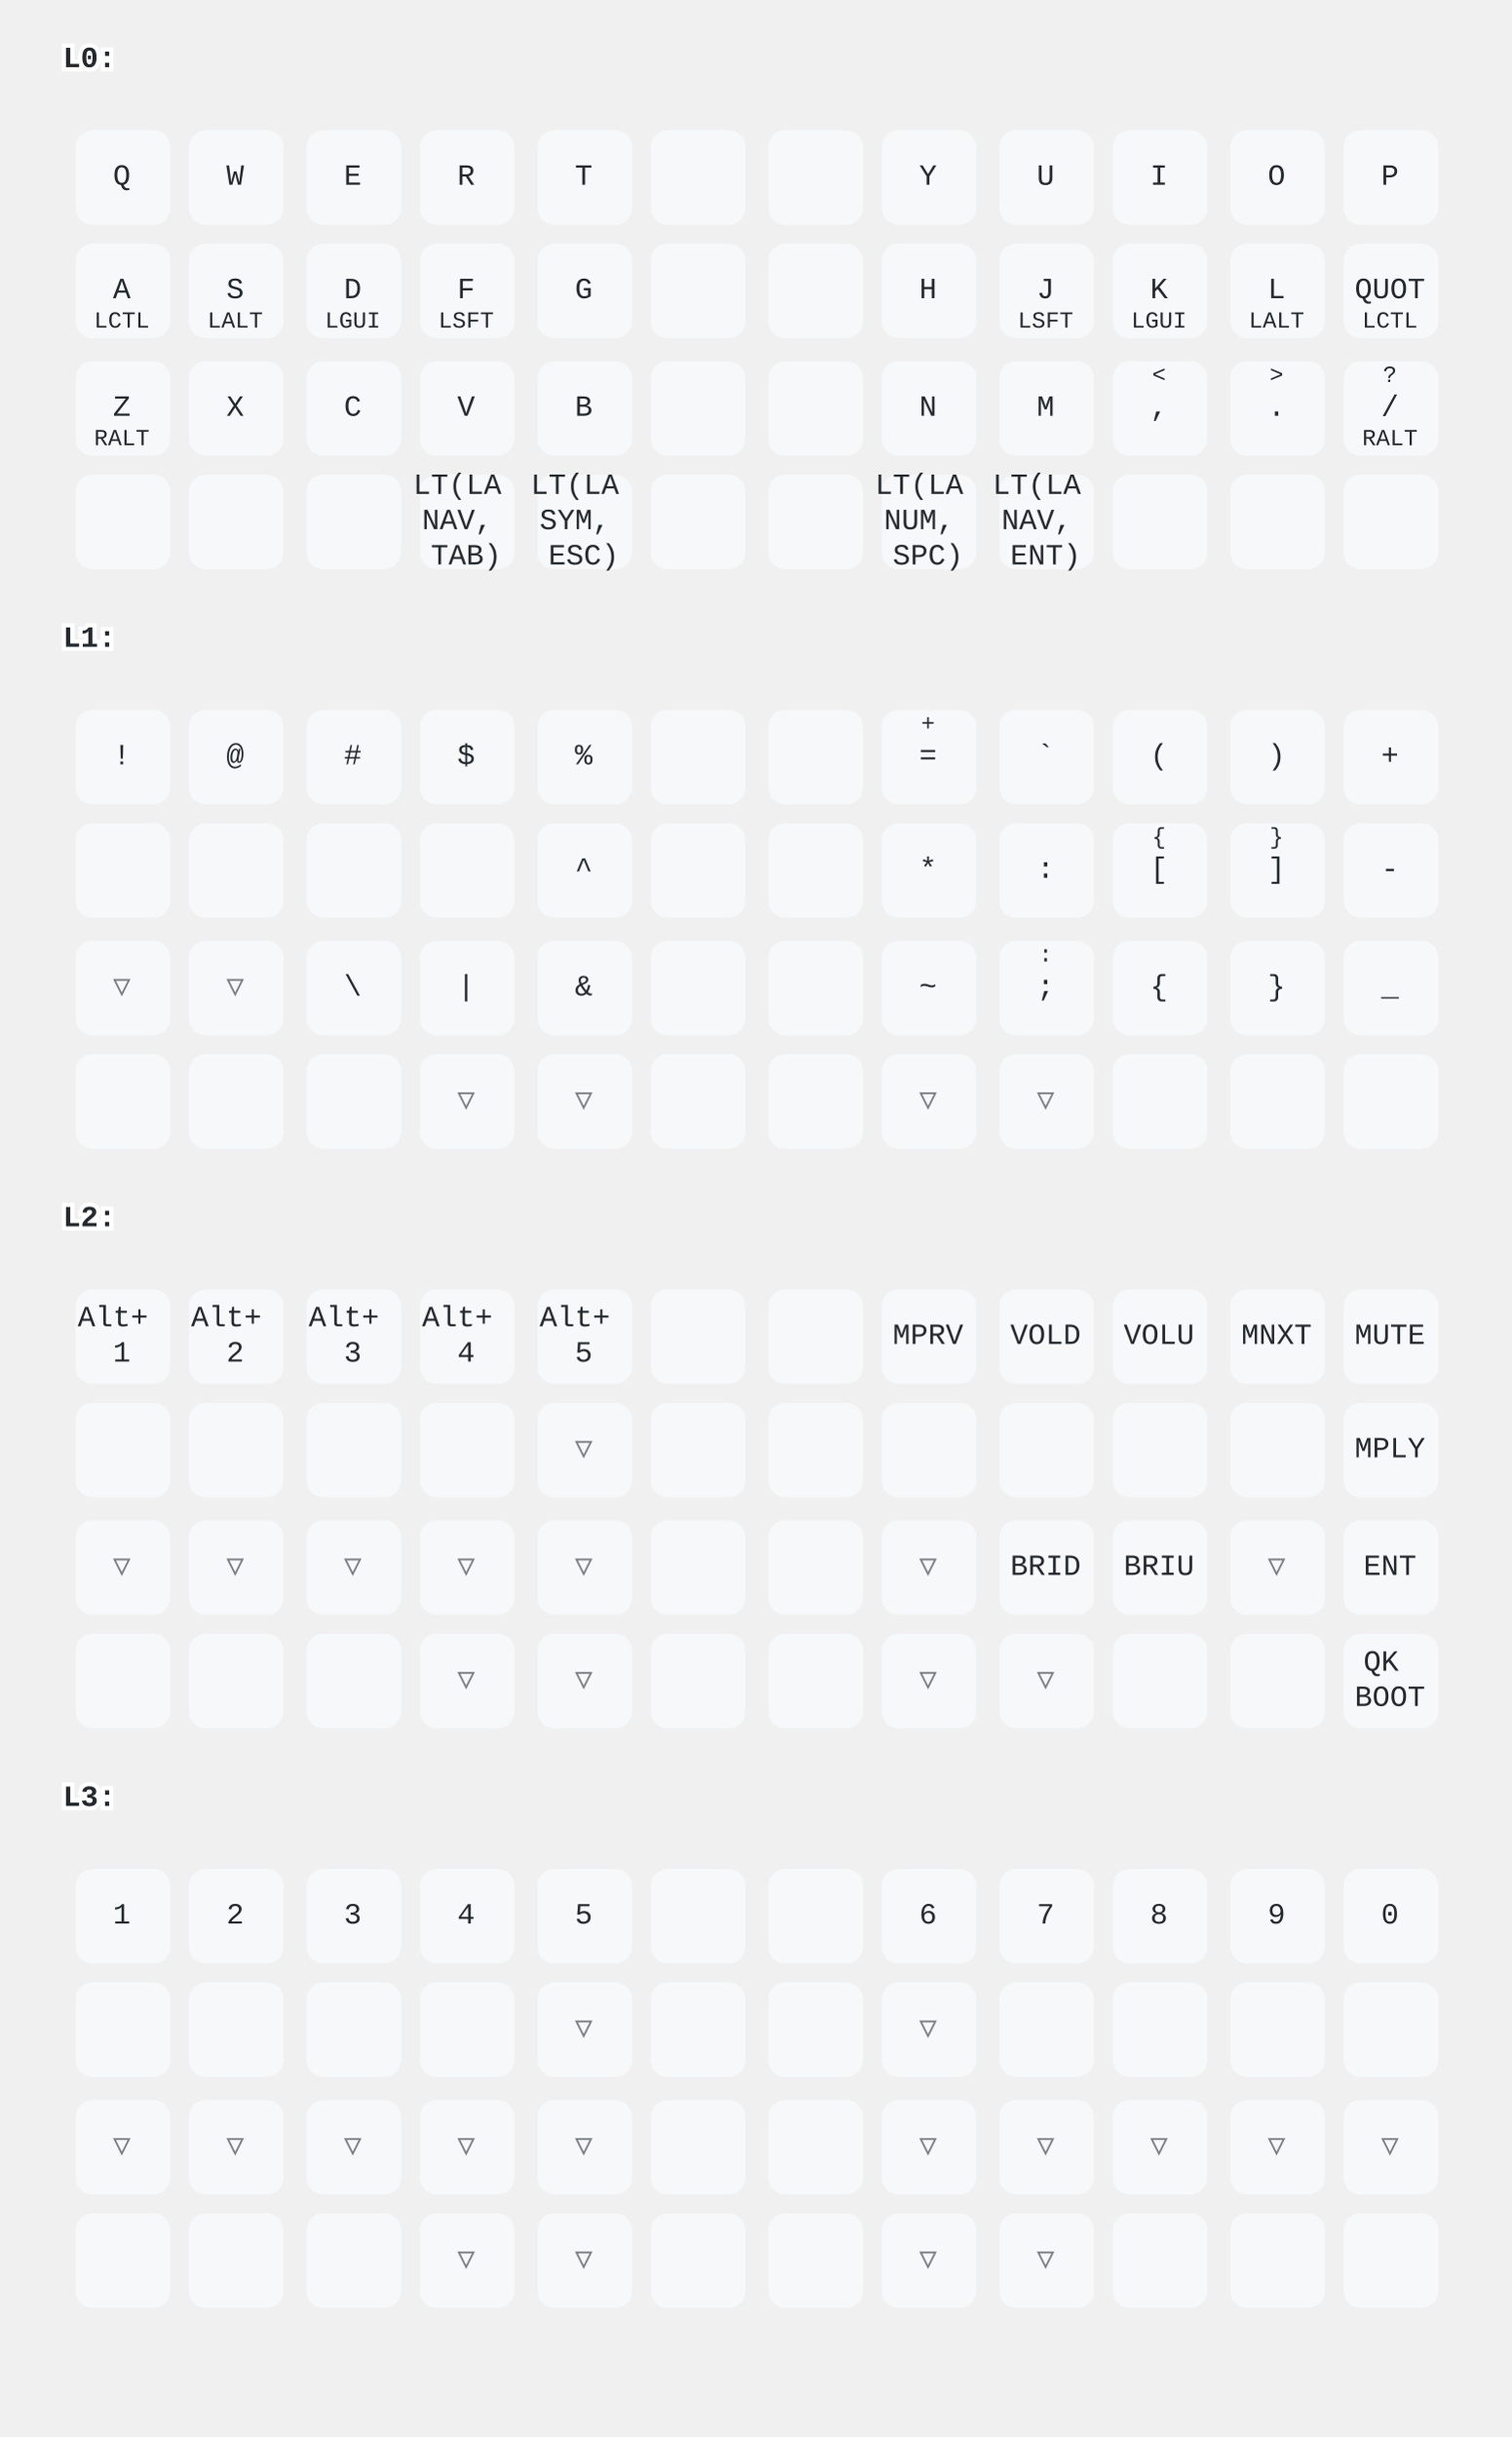
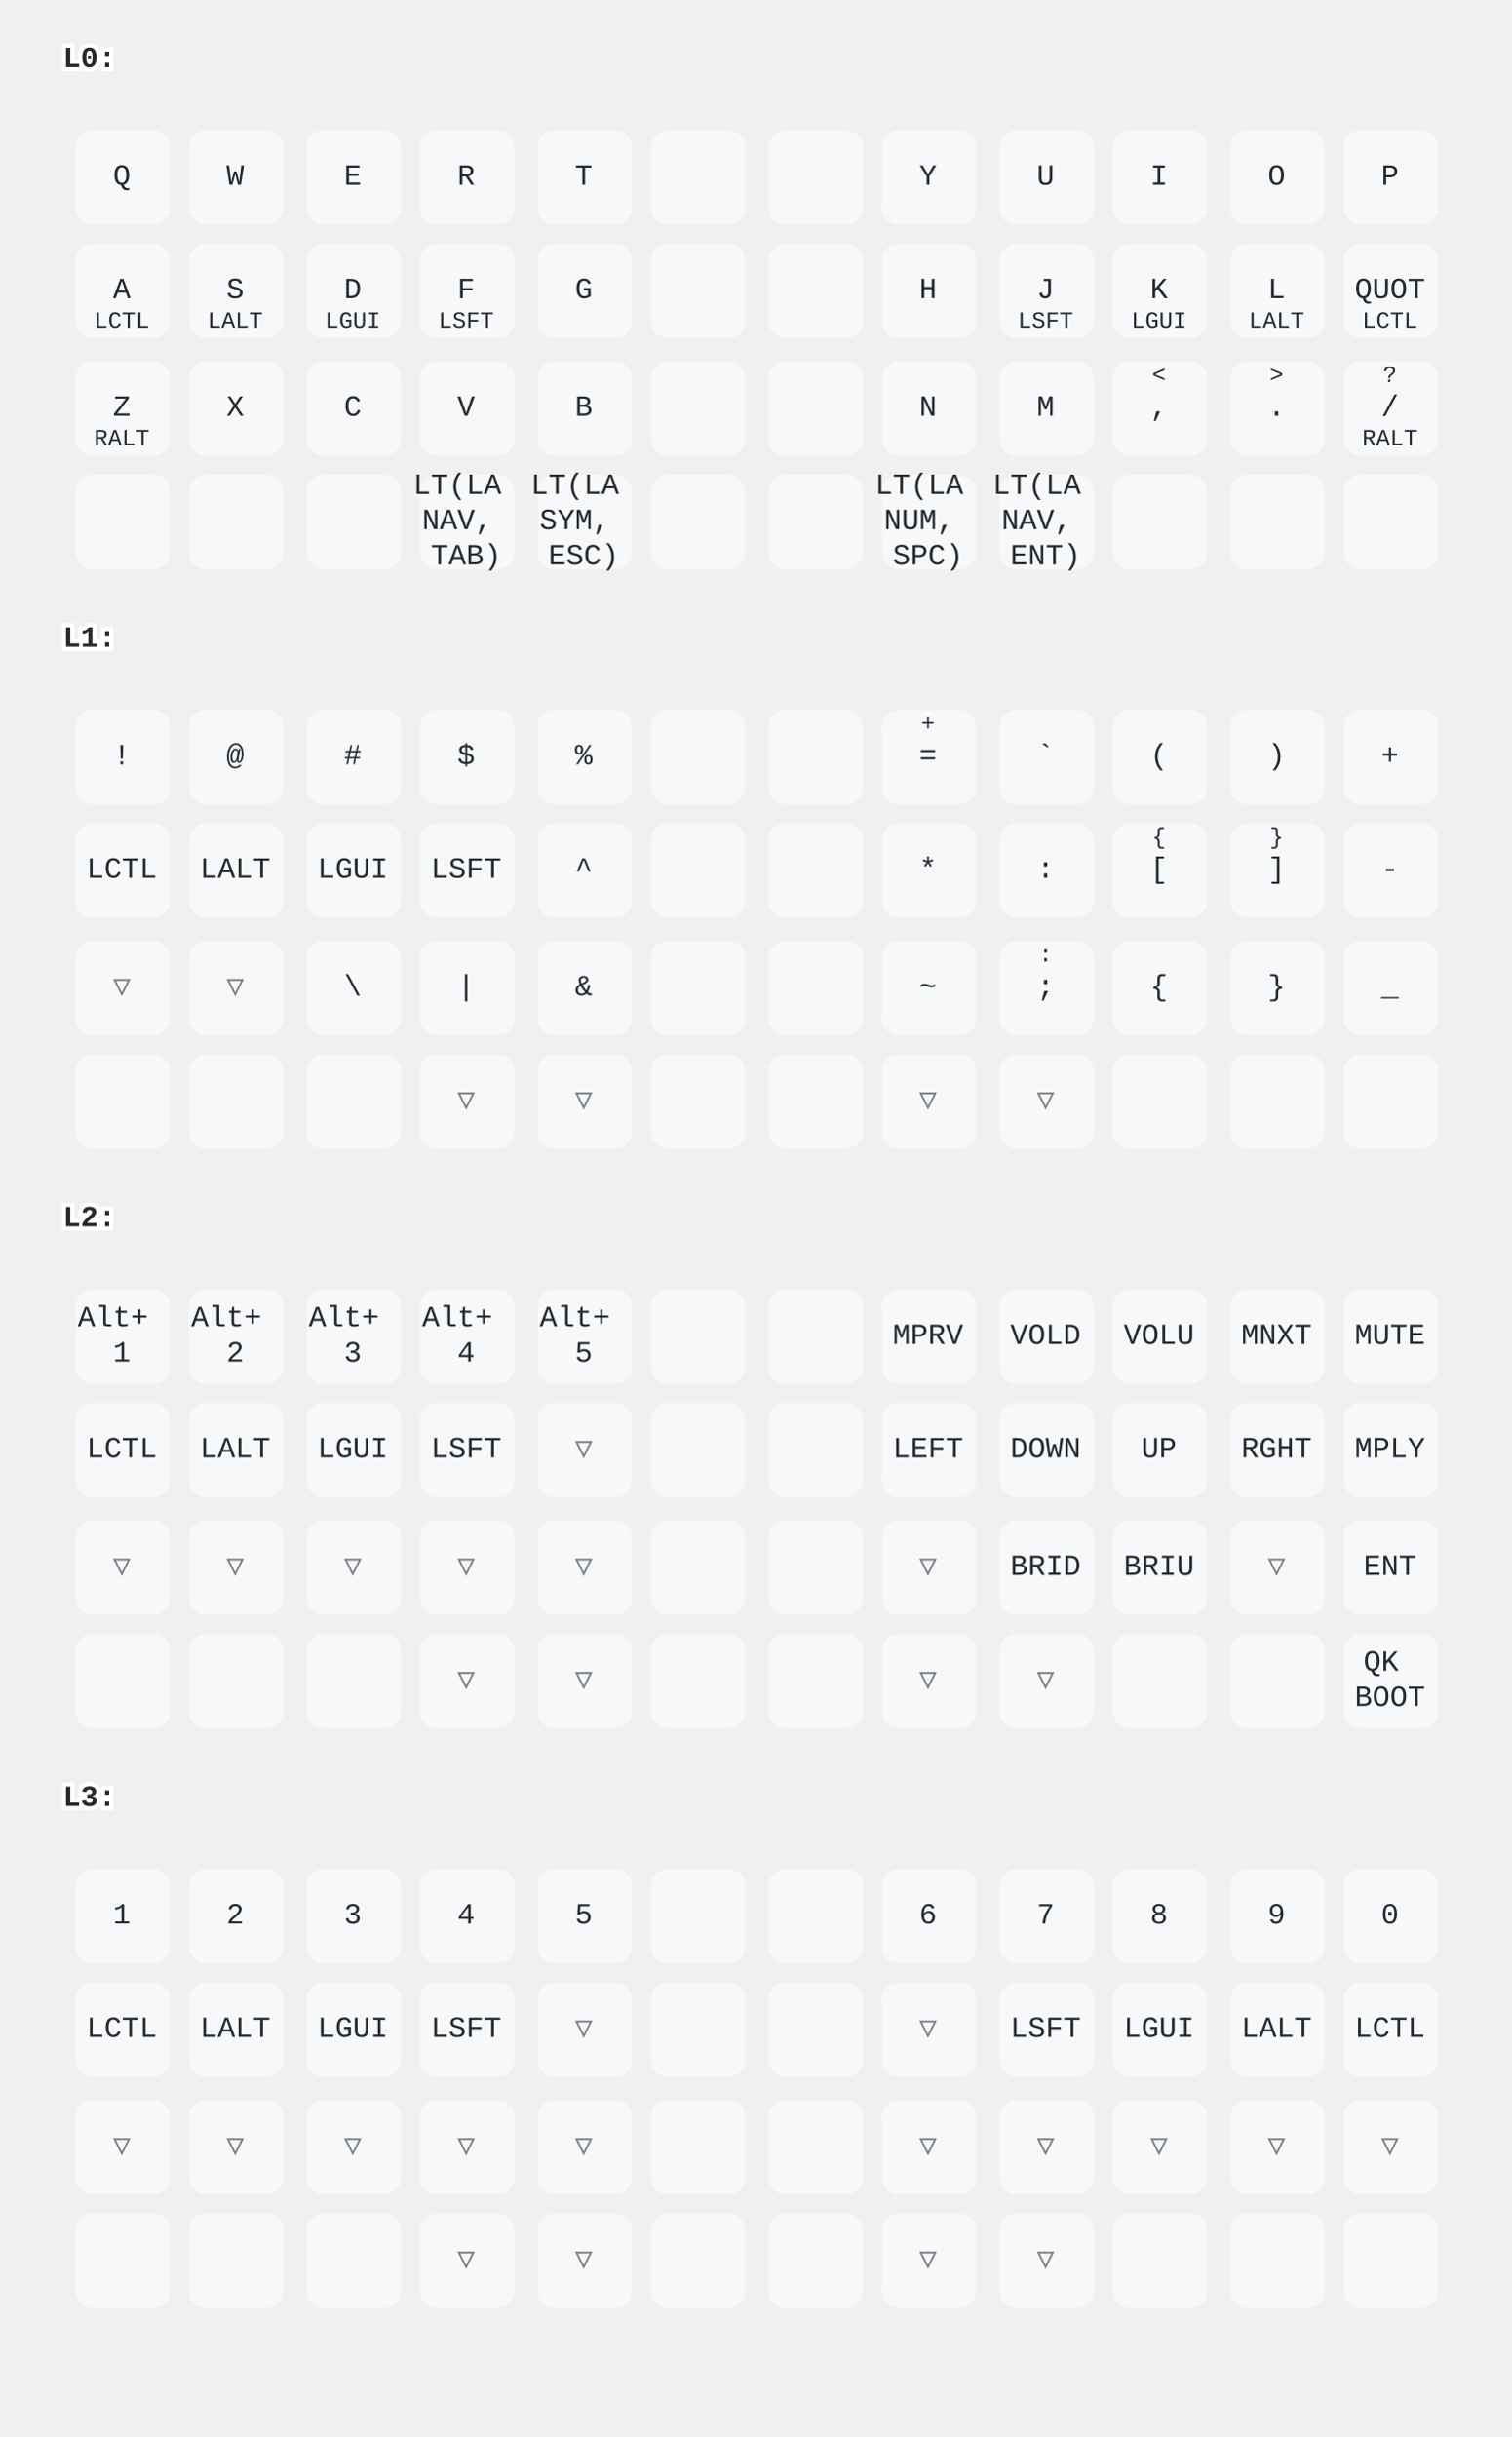
- <svg xmlns="http://www.w3.org/2000/svg" xmlns:xlink="http://www.w3.org/1999/xlink" width="720" height="1160" viewBox="0 0 720 1160" class="keymap">
-   <defs>/* start glyphs */
- <svg id="mdi:apple-keyboard-command">
-       <svg id="mdi-apple-keyboard-command" viewBox="0 0 24 24">
-         <path d="M6,2A4,4 0 0,1 10,6V8H14V6A4,4 0 0,1 18,2A4,4 0 0,1 22,6A4,4 0 0,1 18,10H16V14H18A4,4 0 0,1 22,18A4,4 0 0,1 18,22A4,4 0 0,1 14,18V16H10V18A4,4 0 0,1 6,22A4,4 0 0,1 2,18A4,4 0 0,1 6,14H8V10H6A4,4 0 0,1 2,6A4,4 0 0,1 6,2M16,18A2,2 0 0,0 18,20A2,2 0 0,0 20,18A2,2 0 0,0 18,16H16V18M14,10H10V14H14V10M6,16A2,2 0 0,0 4,18A2,2 0 0,0 6,20A2,2 0 0,0 8,18V16H6M8,6A2,2 0 0,0 6,4A2,2 0 0,0 4,6A2,2 0 0,0 6,8H8V6M18,8A2,2 0 0,0 20,6A2,2 0 0,0 18,4A2,2 0 0,0 16,6V8H18Z" />
-       </svg>
-     </svg>
-     <svg id="mdi:apple-keyboard-control">
-       <svg id="mdi-apple-keyboard-control" viewBox="0 0 24 24">
-         <path d="M19.78,11.78L18.36,13.19L12,6.83L5.64,13.19L4.22,11.78L12,4L19.78,11.78Z" />
-       </svg>
-     </svg>
-     <svg id="mdi:apple-keyboard-option">
-       <svg id="mdi-apple-keyboard-option" viewBox="0 0 24 24">
-         <path d="M3,4H9.11L16.15,18H21V20H14.88L7.84,6H3V4M14,4H21V6H14V4Z" />
-       </svg>
-     </svg>
-     <svg id="mdi:apple-keyboard-shift">
-       <svg id="mdi-apple-keyboard-shift" viewBox="0 0 24 24">
-         <path d="M15,18V12H17.17L12,6.83L6.83,12H9V18H15M12,4L22,14H17V20H7V14H2L12,4Z" />
-       </svg>
-     </svg>
-     <svg id="mdi:arrow-down-bold">
-       <svg id="mdi-arrow-down-bold" viewBox="0 0 24 24">
-         <path d="M9,4H15V12H19.84L12,19.84L4.16,12H9V4Z" />
-       </svg>
-     </svg>
-     <svg id="mdi:arrow-left-bold">
-       <svg id="mdi-arrow-left-bold" viewBox="0 0 24 24">
-         <path d="M20,9V15H12V19.84L4.16,12L12,4.16V9H20Z" />
-       </svg>
-     </svg>
-     <svg id="mdi:arrow-right-bold">
-       <svg id="mdi-arrow-right-bold" viewBox="0 0 24 24">
-         <path d="M4,15V9H12V4.16L19.84,12L12,19.84V15H4Z" />
-       </svg>
-     </svg>
-     <svg id="mdi:arrow-up-bold">
-       <svg id="mdi-arrow-up-bold" viewBox="0 0 24 24">
-         <path d="M15,20H9V12H4.16L12,4.16L19.84,12H15V20Z" />
-       </svg>
-     </svg>
-   </defs>/* end glyphs */
- <style>/* inherit to force styles through use tags */
+ <svg xmlns="http://www.w3.org/2000/svg" width="720" height="1160" viewBox="0 0 720 1160" class="keymap">
+   <style>/* inherit to force styles through use tags */
svg path {
    fill: inherit;
}

/* font and background color specifications */
svg.keymap {
    font-family: SFMono-Regular,Consolas,Liberation Mono,Menlo,monospace;
    font-size: 14px;
    font-kerning: normal;
    text-rendering: optimizeLegibility;
    fill: #24292e;
}

/* default key styling */
rect.key {
    fill: #f6f8fa;
}

rect.key, rect.combo {
    stroke: #c9cccf;
    stroke-width: 1;
}

/* default key side styling, only used is draw_key_sides is set */
rect.side {
    filter: brightness(90%);
}

/* color accent for combo boxes */
rect.combo, rect.combo-separate {
    fill: #cdf;
}

/* color accent for held keys */
rect.held, rect.combo.held {
    fill: #fdd;
}

/* color accent for ghost (optional) keys */
rect.ghost, rect.combo.ghost {
    stroke-dasharray: 4, 4;
    stroke-width: 2;
}

text {
    text-anchor: middle;
    dominant-baseline: middle;
}

/* styling for layer labels */
text.label {
    font-weight: bold;
    text-anchor: start;
    stroke: white;
    stroke-width: 4;
    paint-order: stroke;
}

/* styling for optional footer */
text.footer {
    text-anchor: end;
    dominant-baseline: auto;
    stroke: white;
    stroke-width: 4;
    paint-order: stroke;
}

/* styling for combo tap, and key hold/shifted label text */
text.combo, text.hold, text.shifted {
    font-size: 11px;
}

text.hold {
    text-anchor: middle;
    dominant-baseline: auto;
}

text.shifted {
    text-anchor: middle;
    dominant-baseline: hanging;
}

/* styling for hold/shifted label text in combo box */
text.combo.hold, text.combo.shifted {
    font-size: 8px;
}

/* lighter symbol for transparent keys */
text.trans {
    fill: #7b7e81;
}

/* styling for combo dendrons */
path.combo {
    stroke-width: 1;
    stroke: gray;
    fill: none;
}

/* Start Tabler Icons Cleanup */
/* cannot use height/width with glyphs */
.icon-tabler &gt; path {
    fill: inherit;
    stroke: inherit;
    stroke-width: 2;
}
/* hide tabler's default box */
.icon-tabler &gt; path[stroke="none"][fill="none"] {
    visibility: hidden;
}
/* End Tabler Icons Cleanup */

rect.key {
    fill: #f6f8fa;
    stroke: none;      /* Remove border */
    stroke-width: 0;   /* Border width */
}

rect.key, rect.combo {
    stroke: none;
    stroke-width: 0;
}

text {
    text-anchor: middle;
    dominant-baseline: middle;
    text-transform: lowercase;
}
</style>
  <g transform="translate(30, 0)" class="layer-L0">
    <text x="0" y="28" class="label">L0:</text>
    <g transform="translate(0, 56)">
      <g transform="translate(28, 28)" class="key keypos-0">
        <rect rx="8" ry="8" x="-22" y="-22" width="45" height="45" class="key" />
        <text x="0" y="0" class="key tap">Q</text>
      </g>
      <g transform="translate(82, 28)" class="key keypos-1">
        <rect rx="8" ry="8" x="-22" y="-22" width="45" height="45" class="key" />
        <text x="0" y="0" class="key tap">W</text>
      </g>
      <g transform="translate(138, 28)" class="key keypos-2">
        <rect rx="8" ry="8" x="-22" y="-22" width="45" height="45" class="key" />
        <text x="0" y="0" class="key tap">E</text>
      </g>
      <g transform="translate(192, 28)" class="key keypos-3">
        <rect rx="8" ry="8" x="-22" y="-22" width="45" height="45" class="key" />
        <text x="0" y="0" class="key tap">R</text>
      </g>
      <g transform="translate(248, 28)" class="key keypos-4">
        <rect rx="8" ry="8" x="-22" y="-22" width="45" height="45" class="key" />
        <text x="0" y="0" class="key tap">T</text>
      </g>
      <g transform="translate(302, 28)" class="key keypos-5">
        <rect rx="8" ry="8" x="-22" y="-22" width="45" height="45" class="key" />
      </g>
      <g transform="translate(358, 28)" class="key keypos-6">
        <rect rx="8" ry="8" x="-22" y="-22" width="45" height="45" class="key" />
      </g>
      <g transform="translate(412, 28)" class="key keypos-7">
        <rect rx="8" ry="8" x="-22" y="-22" width="45" height="45" class="key" />
        <text x="0" y="0" class="key tap">Y</text>
      </g>
      <g transform="translate(468, 28)" class="key keypos-8">
        <rect rx="8" ry="8" x="-22" y="-22" width="45" height="45" class="key" />
        <text x="0" y="0" class="key tap">U</text>
      </g>
      <g transform="translate(522, 28)" class="key keypos-9">
        <rect rx="8" ry="8" x="-22" y="-22" width="45" height="45" class="key" />
        <text x="0" y="0" class="key tap">I</text>
      </g>
      <g transform="translate(578, 28)" class="key keypos-10">
        <rect rx="8" ry="8" x="-22" y="-22" width="45" height="45" class="key" />
        <text x="0" y="0" class="key tap">O</text>
      </g>
      <g transform="translate(632, 28)" class="key keypos-11">
        <rect rx="8" ry="8" x="-22" y="-22" width="45" height="45" class="key" />
        <text x="0" y="0" class="key tap">P</text>
      </g>
      <g transform="translate(28, 82)" class="key keypos-12">
        <rect rx="8" ry="8" x="-22" y="-22" width="45" height="45" class="key" />
        <text x="0" y="0" class="key tap">A</text>
        <text x="0" y="18" class="key hold">LCTL</text>
      </g>
      <g transform="translate(82, 82)" class="key keypos-13">
        <rect rx="8" ry="8" x="-22" y="-22" width="45" height="45" class="key" />
        <text x="0" y="0" class="key tap">S</text>
        <text x="0" y="18" class="key hold">LALT</text>
      </g>
      <g transform="translate(138, 82)" class="key keypos-14">
        <rect rx="8" ry="8" x="-22" y="-22" width="45" height="45" class="key" />
        <text x="0" y="0" class="key tap">D</text>
        <text x="0" y="18" class="key hold">LGUI</text>
      </g>
      <g transform="translate(192, 82)" class="key keypos-15">
        <rect rx="8" ry="8" x="-22" y="-22" width="45" height="45" class="key" />
        <text x="0" y="0" class="key tap">F</text>
        <text x="0" y="18" class="key hold">LSFT</text>
      </g>
      <g transform="translate(248, 82)" class="key keypos-16">
        <rect rx="8" ry="8" x="-22" y="-22" width="45" height="45" class="key" />
        <text x="0" y="0" class="key tap">G</text>
      </g>
      <g transform="translate(302, 82)" class="key keypos-17">
        <rect rx="8" ry="8" x="-22" y="-22" width="45" height="45" class="key" />
      </g>
      <g transform="translate(358, 82)" class="key keypos-18">
        <rect rx="8" ry="8" x="-22" y="-22" width="45" height="45" class="key" />
      </g>
      <g transform="translate(412, 82)" class="key keypos-19">
        <rect rx="8" ry="8" x="-22" y="-22" width="45" height="45" class="key" />
        <text x="0" y="0" class="key tap">H</text>
      </g>
      <g transform="translate(468, 82)" class="key keypos-20">
        <rect rx="8" ry="8" x="-22" y="-22" width="45" height="45" class="key" />
        <text x="0" y="0" class="key tap">J</text>
        <text x="0" y="18" class="key hold">LSFT</text>
      </g>
      <g transform="translate(522, 82)" class="key keypos-21">
        <rect rx="8" ry="8" x="-22" y="-22" width="45" height="45" class="key" />
        <text x="0" y="0" class="key tap">K</text>
        <text x="0" y="18" class="key hold">LGUI</text>
      </g>
      <g transform="translate(578, 82)" class="key keypos-22">
        <rect rx="8" ry="8" x="-22" y="-22" width="45" height="45" class="key" />
        <text x="0" y="0" class="key tap">L</text>
        <text x="0" y="18" class="key hold">LALT</text>
      </g>
      <g transform="translate(632, 82)" class="key keypos-23">
        <rect rx="8" ry="8" x="-22" y="-22" width="45" height="45" class="key" />
        <text x="0" y="0" class="key tap">QUOT</text>
        <text x="0" y="18" class="key hold">LCTL</text>
      </g>
      <g transform="translate(28, 138)" class="key keypos-24">
        <rect rx="8" ry="8" x="-22" y="-22" width="45" height="45" class="key" />
        <text x="0" y="0" class="key tap">Z</text>
        <text x="0" y="18" class="key hold">RALT</text>
      </g>
      <g transform="translate(82, 138)" class="key keypos-25">
        <rect rx="8" ry="8" x="-22" y="-22" width="45" height="45" class="key" />
        <text x="0" y="0" class="key tap">X</text>
      </g>
      <g transform="translate(138, 138)" class="key keypos-26">
        <rect rx="8" ry="8" x="-22" y="-22" width="45" height="45" class="key" />
        <text x="0" y="0" class="key tap">C</text>
      </g>
      <g transform="translate(192, 138)" class="key keypos-27">
        <rect rx="8" ry="8" x="-22" y="-22" width="45" height="45" class="key" />
        <text x="0" y="0" class="key tap">V</text>
      </g>
      <g transform="translate(248, 138)" class="key keypos-28">
        <rect rx="8" ry="8" x="-22" y="-22" width="45" height="45" class="key" />
        <text x="0" y="0" class="key tap">B</text>
      </g>
      <g transform="translate(302, 138)" class="key keypos-29">
        <rect rx="8" ry="8" x="-22" y="-22" width="45" height="45" class="key" />
      </g>
      <g transform="translate(358, 138)" class="key keypos-30">
        <rect rx="8" ry="8" x="-22" y="-22" width="45" height="45" class="key" />
      </g>
      <g transform="translate(412, 138)" class="key keypos-31">
        <rect rx="8" ry="8" x="-22" y="-22" width="45" height="45" class="key" />
        <text x="0" y="0" class="key tap">N</text>
      </g>
      <g transform="translate(468, 138)" class="key keypos-32">
        <rect rx="8" ry="8" x="-22" y="-22" width="45" height="45" class="key" />
        <text x="0" y="0" class="key tap">M</text>
      </g>
      <g transform="translate(522, 138)" class="key keypos-33">
        <rect rx="8" ry="8" x="-22" y="-22" width="45" height="45" class="key" />
        <text x="0" y="0" class="key tap">,</text>
        <text x="0" y="-18" class="key shifted">&lt;</text>
      </g>
      <g transform="translate(578, 138)" class="key keypos-34">
        <rect rx="8" ry="8" x="-22" y="-22" width="45" height="45" class="key" />
        <text x="0" y="0" class="key tap">.</text>
        <text x="0" y="-18" class="key shifted">&gt;</text>
      </g>
      <g transform="translate(632, 138)" class="key keypos-35">
        <rect rx="8" ry="8" x="-22" y="-22" width="45" height="45" class="key" />
        <text x="0" y="0" class="key tap">/</text>
        <text x="0" y="18" class="key hold">RALT</text>
        <text x="0" y="-18" class="key shifted">?</text>
      </g>
      <g transform="translate(28, 192)" class="key keypos-36">
        <rect rx="8" ry="8" x="-22" y="-22" width="45" height="45" class="key" />
      </g>
      <g transform="translate(82, 192)" class="key keypos-37">
        <rect rx="8" ry="8" x="-22" y="-22" width="45" height="45" class="key" />
      </g>
      <g transform="translate(138, 192)" class="key keypos-38">
        <rect rx="8" ry="8" x="-22" y="-22" width="45" height="45" class="key" />
      </g>
      <g transform="translate(192, 192)" class="key keypos-39">
        <rect rx="8" ry="8" x="-22" y="-22" width="45" height="45" class="key" />
        <text x="0" y="0" class="key tap">
          <tspan x="0" dy="-1.2em">LT(LA</tspan>
          <tspan x="0" dy="1.2em">NAV,</tspan>
          <tspan x="0" dy="1.2em">TAB)</tspan>
        </text>
      </g>
      <g transform="translate(248, 192)" class="key keypos-40">
        <rect rx="8" ry="8" x="-22" y="-22" width="45" height="45" class="key" />
        <text x="0" y="0" class="key tap">
          <tspan x="0" dy="-1.2em">LT(LA</tspan>
          <tspan x="0" dy="1.2em">SYM,</tspan>
          <tspan x="0" dy="1.2em">ESC)</tspan>
        </text>
      </g>
      <g transform="translate(302, 192)" class="key keypos-41">
        <rect rx="8" ry="8" x="-22" y="-22" width="45" height="45" class="key" />
      </g>
      <g transform="translate(358, 192)" class="key keypos-42">
        <rect rx="8" ry="8" x="-22" y="-22" width="45" height="45" class="key" />
      </g>
      <g transform="translate(412, 192)" class="key keypos-43">
        <rect rx="8" ry="8" x="-22" y="-22" width="45" height="45" class="key" />
        <text x="0" y="0" class="key tap">
          <tspan x="0" dy="-1.2em">LT(LA</tspan>
          <tspan x="0" dy="1.2em">NUM,</tspan>
          <tspan x="0" dy="1.2em">SPC)</tspan>
        </text>
      </g>
      <g transform="translate(468, 192)" class="key keypos-44">
        <rect rx="8" ry="8" x="-22" y="-22" width="45" height="45" class="key" />
        <text x="0" y="0" class="key tap">
          <tspan x="0" dy="-1.2em">LT(LA</tspan>
          <tspan x="0" dy="1.2em">NAV,</tspan>
          <tspan x="0" dy="1.2em">ENT)</tspan>
        </text>
      </g>
      <g transform="translate(522, 192)" class="key keypos-45">
        <rect rx="8" ry="8" x="-22" y="-22" width="45" height="45" class="key" />
      </g>
      <g transform="translate(578, 192)" class="key keypos-46">
        <rect rx="8" ry="8" x="-22" y="-22" width="45" height="45" class="key" />
      </g>
      <g transform="translate(632, 192)" class="key keypos-47">
        <rect rx="8" ry="8" x="-22" y="-22" width="45" height="45" class="key" />
      </g>
    </g>
  </g>
  <g transform="translate(30, 276)" class="layer-L1">
    <text x="0" y="28" class="label">L1:</text>
    <g transform="translate(0, 56)">
      <g transform="translate(28, 28)" class="key keypos-0">
        <rect rx="8" ry="8" x="-22" y="-22" width="45" height="45" class="key" />
        <text x="0" y="0" class="key tap">!</text>
      </g>
      <g transform="translate(82, 28)" class="key keypos-1">
        <rect rx="8" ry="8" x="-22" y="-22" width="45" height="45" class="key" />
        <text x="0" y="0" class="key tap">@</text>
      </g>
      <g transform="translate(138, 28)" class="key keypos-2">
        <rect rx="8" ry="8" x="-22" y="-22" width="45" height="45" class="key" />
        <text x="0" y="0" class="key tap">#</text>
      </g>
      <g transform="translate(192, 28)" class="key keypos-3">
        <rect rx="8" ry="8" x="-22" y="-22" width="45" height="45" class="key" />
        <text x="0" y="0" class="key tap">$</text>
      </g>
      <g transform="translate(248, 28)" class="key keypos-4">
        <rect rx="8" ry="8" x="-22" y="-22" width="45" height="45" class="key" />
        <text x="0" y="0" class="key tap">%</text>
      </g>
      <g transform="translate(302, 28)" class="key keypos-5">
        <rect rx="8" ry="8" x="-22" y="-22" width="45" height="45" class="key" />
      </g>
      <g transform="translate(358, 28)" class="key keypos-6">
        <rect rx="8" ry="8" x="-22" y="-22" width="45" height="45" class="key" />
      </g>
      <g transform="translate(412, 28)" class="key keypos-7">
        <rect rx="8" ry="8" x="-22" y="-22" width="45" height="45" class="key" />
        <text x="0" y="0" class="key tap">=</text>
        <text x="0" y="-18" class="key shifted">+</text>
      </g>
      <g transform="translate(468, 28)" class="key keypos-8">
        <rect rx="8" ry="8" x="-22" y="-22" width="45" height="45" class="key" />
        <text x="0" y="0" class="key tap">`</text>
      </g>
      <g transform="translate(522, 28)" class="key keypos-9">
        <rect rx="8" ry="8" x="-22" y="-22" width="45" height="45" class="key" />
        <text x="0" y="0" class="key tap">(</text>
      </g>
      <g transform="translate(578, 28)" class="key keypos-10">
        <rect rx="8" ry="8" x="-22" y="-22" width="45" height="45" class="key" />
        <text x="0" y="0" class="key tap">)</text>
      </g>
      <g transform="translate(632, 28)" class="key keypos-11">
        <rect rx="8" ry="8" x="-22" y="-22" width="45" height="45" class="key" />
        <text x="0" y="0" class="key tap">+</text>
      </g>
      <g transform="translate(28, 82)" class="key keypos-12">
        <rect rx="8" ry="8" x="-22" y="-22" width="45" height="45" class="key" />
-         <use href="#mdi:apple-keyboard-control" xlink:href="#mdi:apple-keyboard-control" x="-7" y="-7" height="14" width="14.0" class="key tap glyph mdi:apple-keyboard-control" />
+         <text x="0" y="0" class="key tap">LCTL</text>
      </g>
      <g transform="translate(82, 82)" class="key keypos-13">
        <rect rx="8" ry="8" x="-22" y="-22" width="45" height="45" class="key" />
-         <use href="#mdi:apple-keyboard-option" xlink:href="#mdi:apple-keyboard-option" x="-7" y="-7" height="14" width="14.0" class="key tap glyph mdi:apple-keyboard-option" />
+         <text x="0" y="0" class="key tap">LALT</text>
      </g>
      <g transform="translate(138, 82)" class="key keypos-14">
        <rect rx="8" ry="8" x="-22" y="-22" width="45" height="45" class="key" />
-         <use href="#mdi:apple-keyboard-command" xlink:href="#mdi:apple-keyboard-command" x="-7" y="-7" height="14" width="14.0" class="key tap glyph mdi:apple-keyboard-command" />
+         <text x="0" y="0" class="key tap">LGUI</text>
      </g>
      <g transform="translate(192, 82)" class="key keypos-15">
        <rect rx="8" ry="8" x="-22" y="-22" width="45" height="45" class="key" />
-         <use href="#mdi:apple-keyboard-shift" xlink:href="#mdi:apple-keyboard-shift" x="-7" y="-7" height="14" width="14.0" class="key tap glyph mdi:apple-keyboard-shift" />
+         <text x="0" y="0" class="key tap">LSFT</text>
      </g>
      <g transform="translate(248, 82)" class="key keypos-16">
        <rect rx="8" ry="8" x="-22" y="-22" width="45" height="45" class="key" />
        <text x="0" y="0" class="key tap">^</text>
      </g>
      <g transform="translate(302, 82)" class="key keypos-17">
        <rect rx="8" ry="8" x="-22" y="-22" width="45" height="45" class="key" />
      </g>
      <g transform="translate(358, 82)" class="key keypos-18">
        <rect rx="8" ry="8" x="-22" y="-22" width="45" height="45" class="key" />
      </g>
      <g transform="translate(412, 82)" class="key keypos-19">
        <rect rx="8" ry="8" x="-22" y="-22" width="45" height="45" class="key" />
        <text x="0" y="0" class="key tap">*</text>
      </g>
      <g transform="translate(468, 82)" class="key keypos-20">
        <rect rx="8" ry="8" x="-22" y="-22" width="45" height="45" class="key" />
        <text x="0" y="0" class="key tap">:</text>
      </g>
      <g transform="translate(522, 82)" class="key keypos-21">
        <rect rx="8" ry="8" x="-22" y="-22" width="45" height="45" class="key" />
        <text x="0" y="0" class="key tap">[</text>
        <text x="0" y="-18" class="key shifted">{</text>
      </g>
      <g transform="translate(578, 82)" class="key keypos-22">
        <rect rx="8" ry="8" x="-22" y="-22" width="45" height="45" class="key" />
        <text x="0" y="0" class="key tap">]</text>
        <text x="0" y="-18" class="key shifted">}</text>
      </g>
      <g transform="translate(632, 82)" class="key keypos-23">
        <rect rx="8" ry="8" x="-22" y="-22" width="45" height="45" class="key" />
        <text x="0" y="0" class="key tap">-</text>
      </g>
      <g transform="translate(28, 138)" class="key trans keypos-24">
        <rect rx="8" ry="8" x="-22" y="-22" width="45" height="45" class="key trans" />
        <text x="0" y="0" class="key trans tap">▽</text>
      </g>
      <g transform="translate(82, 138)" class="key trans keypos-25">
        <rect rx="8" ry="8" x="-22" y="-22" width="45" height="45" class="key trans" />
        <text x="0" y="0" class="key trans tap">▽</text>
      </g>
      <g transform="translate(138, 138)" class="key keypos-26">
        <rect rx="8" ry="8" x="-22" y="-22" width="45" height="45" class="key" />
        <text x="0" y="0" class="key tap">\</text>
      </g>
      <g transform="translate(192, 138)" class="key keypos-27">
        <rect rx="8" ry="8" x="-22" y="-22" width="45" height="45" class="key" />
        <text x="0" y="0" class="key tap">|</text>
      </g>
      <g transform="translate(248, 138)" class="key keypos-28">
        <rect rx="8" ry="8" x="-22" y="-22" width="45" height="45" class="key" />
        <text x="0" y="0" class="key tap">&amp;</text>
      </g>
      <g transform="translate(302, 138)" class="key keypos-29">
        <rect rx="8" ry="8" x="-22" y="-22" width="45" height="45" class="key" />
      </g>
      <g transform="translate(358, 138)" class="key keypos-30">
        <rect rx="8" ry="8" x="-22" y="-22" width="45" height="45" class="key" />
      </g>
      <g transform="translate(412, 138)" class="key keypos-31">
        <rect rx="8" ry="8" x="-22" y="-22" width="45" height="45" class="key" />
        <text x="0" y="0" class="key tap">~</text>
      </g>
      <g transform="translate(468, 138)" class="key keypos-32">
        <rect rx="8" ry="8" x="-22" y="-22" width="45" height="45" class="key" />
        <text x="0" y="0" class="key tap">;</text>
        <text x="0" y="-18" class="key shifted">:</text>
      </g>
      <g transform="translate(522, 138)" class="key keypos-33">
        <rect rx="8" ry="8" x="-22" y="-22" width="45" height="45" class="key" />
        <text x="0" y="0" class="key tap">{</text>
      </g>
      <g transform="translate(578, 138)" class="key keypos-34">
        <rect rx="8" ry="8" x="-22" y="-22" width="45" height="45" class="key" />
        <text x="0" y="0" class="key tap">}</text>
      </g>
      <g transform="translate(632, 138)" class="key keypos-35">
        <rect rx="8" ry="8" x="-22" y="-22" width="45" height="45" class="key" />
        <text x="0" y="0" class="key tap">_</text>
      </g>
      <g transform="translate(28, 192)" class="key keypos-36">
        <rect rx="8" ry="8" x="-22" y="-22" width="45" height="45" class="key" />
      </g>
      <g transform="translate(82, 192)" class="key keypos-37">
        <rect rx="8" ry="8" x="-22" y="-22" width="45" height="45" class="key" />
      </g>
      <g transform="translate(138, 192)" class="key keypos-38">
        <rect rx="8" ry="8" x="-22" y="-22" width="45" height="45" class="key" />
      </g>
      <g transform="translate(192, 192)" class="key trans keypos-39">
        <rect rx="8" ry="8" x="-22" y="-22" width="45" height="45" class="key trans" />
        <text x="0" y="0" class="key trans tap">▽</text>
      </g>
      <g transform="translate(248, 192)" class="key trans keypos-40">
        <rect rx="8" ry="8" x="-22" y="-22" width="45" height="45" class="key trans" />
        <text x="0" y="0" class="key trans tap">▽</text>
      </g>
      <g transform="translate(302, 192)" class="key keypos-41">
        <rect rx="8" ry="8" x="-22" y="-22" width="45" height="45" class="key" />
      </g>
      <g transform="translate(358, 192)" class="key keypos-42">
        <rect rx="8" ry="8" x="-22" y="-22" width="45" height="45" class="key" />
      </g>
      <g transform="translate(412, 192)" class="key trans keypos-43">
        <rect rx="8" ry="8" x="-22" y="-22" width="45" height="45" class="key trans" />
        <text x="0" y="0" class="key trans tap">▽</text>
      </g>
      <g transform="translate(468, 192)" class="key trans keypos-44">
        <rect rx="8" ry="8" x="-22" y="-22" width="45" height="45" class="key trans" />
        <text x="0" y="0" class="key trans tap">▽</text>
      </g>
      <g transform="translate(522, 192)" class="key keypos-45">
        <rect rx="8" ry="8" x="-22" y="-22" width="45" height="45" class="key" />
      </g>
      <g transform="translate(578, 192)" class="key keypos-46">
        <rect rx="8" ry="8" x="-22" y="-22" width="45" height="45" class="key" />
      </g>
      <g transform="translate(632, 192)" class="key keypos-47">
        <rect rx="8" ry="8" x="-22" y="-22" width="45" height="45" class="key" />
      </g>
    </g>
  </g>
  <g transform="translate(30, 552)" class="layer-L2">
    <text x="0" y="28" class="label">L2:</text>
    <g transform="translate(0, 56)">
      <g transform="translate(28, 28)" class="key keypos-0">
        <rect rx="8" ry="8" x="-22" y="-22" width="45" height="45" class="key" />
        <text x="0" y="0" class="key tap">
          <tspan x="0" dy="-0.6em">Alt+</tspan>
          <tspan x="0" dy="1.2em">1</tspan>
        </text>
      </g>
      <g transform="translate(82, 28)" class="key keypos-1">
        <rect rx="8" ry="8" x="-22" y="-22" width="45" height="45" class="key" />
        <text x="0" y="0" class="key tap">
          <tspan x="0" dy="-0.6em">Alt+</tspan>
          <tspan x="0" dy="1.2em">2</tspan>
        </text>
      </g>
      <g transform="translate(138, 28)" class="key keypos-2">
        <rect rx="8" ry="8" x="-22" y="-22" width="45" height="45" class="key" />
        <text x="0" y="0" class="key tap">
          <tspan x="0" dy="-0.6em">Alt+</tspan>
          <tspan x="0" dy="1.2em">3</tspan>
        </text>
      </g>
      <g transform="translate(192, 28)" class="key keypos-3">
        <rect rx="8" ry="8" x="-22" y="-22" width="45" height="45" class="key" />
        <text x="0" y="0" class="key tap">
          <tspan x="0" dy="-0.6em">Alt+</tspan>
          <tspan x="0" dy="1.2em">4</tspan>
        </text>
      </g>
      <g transform="translate(248, 28)" class="key keypos-4">
        <rect rx="8" ry="8" x="-22" y="-22" width="45" height="45" class="key" />
        <text x="0" y="0" class="key tap">
          <tspan x="0" dy="-0.6em">Alt+</tspan>
          <tspan x="0" dy="1.2em">5</tspan>
        </text>
      </g>
      <g transform="translate(302, 28)" class="key keypos-5">
        <rect rx="8" ry="8" x="-22" y="-22" width="45" height="45" class="key" />
      </g>
      <g transform="translate(358, 28)" class="key keypos-6">
        <rect rx="8" ry="8" x="-22" y="-22" width="45" height="45" class="key" />
      </g>
      <g transform="translate(412, 28)" class="key keypos-7">
        <rect rx="8" ry="8" x="-22" y="-22" width="45" height="45" class="key" />
        <text x="0" y="0" class="key tap">MPRV</text>
      </g>
      <g transform="translate(468, 28)" class="key keypos-8">
        <rect rx="8" ry="8" x="-22" y="-22" width="45" height="45" class="key" />
        <text x="0" y="0" class="key tap">VOLD</text>
      </g>
      <g transform="translate(522, 28)" class="key keypos-9">
        <rect rx="8" ry="8" x="-22" y="-22" width="45" height="45" class="key" />
        <text x="0" y="0" class="key tap">VOLU</text>
      </g>
      <g transform="translate(578, 28)" class="key keypos-10">
        <rect rx="8" ry="8" x="-22" y="-22" width="45" height="45" class="key" />
        <text x="0" y="0" class="key tap">MNXT</text>
      </g>
      <g transform="translate(632, 28)" class="key keypos-11">
        <rect rx="8" ry="8" x="-22" y="-22" width="45" height="45" class="key" />
        <text x="0" y="0" class="key tap">MUTE</text>
      </g>
      <g transform="translate(28, 82)" class="key keypos-12">
        <rect rx="8" ry="8" x="-22" y="-22" width="45" height="45" class="key" />
-         <use href="#mdi:apple-keyboard-control" xlink:href="#mdi:apple-keyboard-control" x="-7" y="-7" height="14" width="14.0" class="key tap glyph mdi:apple-keyboard-control" />
+         <text x="0" y="0" class="key tap">LCTL</text>
      </g>
      <g transform="translate(82, 82)" class="key keypos-13">
        <rect rx="8" ry="8" x="-22" y="-22" width="45" height="45" class="key" />
-         <use href="#mdi:apple-keyboard-option" xlink:href="#mdi:apple-keyboard-option" x="-7" y="-7" height="14" width="14.0" class="key tap glyph mdi:apple-keyboard-option" />
+         <text x="0" y="0" class="key tap">LALT</text>
      </g>
      <g transform="translate(138, 82)" class="key keypos-14">
        <rect rx="8" ry="8" x="-22" y="-22" width="45" height="45" class="key" />
-         <use href="#mdi:apple-keyboard-command" xlink:href="#mdi:apple-keyboard-command" x="-7" y="-7" height="14" width="14.0" class="key tap glyph mdi:apple-keyboard-command" />
+         <text x="0" y="0" class="key tap">LGUI</text>
      </g>
      <g transform="translate(192, 82)" class="key keypos-15">
        <rect rx="8" ry="8" x="-22" y="-22" width="45" height="45" class="key" />
-         <use href="#mdi:apple-keyboard-shift" xlink:href="#mdi:apple-keyboard-shift" x="-7" y="-7" height="14" width="14.0" class="key tap glyph mdi:apple-keyboard-shift" />
+         <text x="0" y="0" class="key tap">LSFT</text>
      </g>
      <g transform="translate(248, 82)" class="key trans keypos-16">
        <rect rx="8" ry="8" x="-22" y="-22" width="45" height="45" class="key trans" />
        <text x="0" y="0" class="key trans tap">▽</text>
      </g>
      <g transform="translate(302, 82)" class="key keypos-17">
        <rect rx="8" ry="8" x="-22" y="-22" width="45" height="45" class="key" />
      </g>
      <g transform="translate(358, 82)" class="key keypos-18">
        <rect rx="8" ry="8" x="-22" y="-22" width="45" height="45" class="key" />
      </g>
      <g transform="translate(412, 82)" class="key keypos-19">
        <rect rx="8" ry="8" x="-22" y="-22" width="45" height="45" class="key" />
-         <use href="#mdi:arrow-left-bold" xlink:href="#mdi:arrow-left-bold" x="-7" y="-7" height="14" width="14.0" class="key tap glyph mdi:arrow-left-bold" />
+         <text x="0" y="0" class="key tap">LEFT</text>
      </g>
      <g transform="translate(468, 82)" class="key keypos-20">
        <rect rx="8" ry="8" x="-22" y="-22" width="45" height="45" class="key" />
-         <use href="#mdi:arrow-down-bold" xlink:href="#mdi:arrow-down-bold" x="-7" y="-7" height="14" width="14.0" class="key tap glyph mdi:arrow-down-bold" />
+         <text x="0" y="0" class="key tap">DOWN</text>
      </g>
      <g transform="translate(522, 82)" class="key keypos-21">
        <rect rx="8" ry="8" x="-22" y="-22" width="45" height="45" class="key" />
-         <use href="#mdi:arrow-up-bold" xlink:href="#mdi:arrow-up-bold" x="-7" y="-7" height="14" width="14.0" class="key tap glyph mdi:arrow-up-bold" />
+         <text x="0" y="0" class="key tap">UP</text>
      </g>
      <g transform="translate(578, 82)" class="key keypos-22">
        <rect rx="8" ry="8" x="-22" y="-22" width="45" height="45" class="key" />
-         <use href="#mdi:arrow-right-bold" xlink:href="#mdi:arrow-right-bold" x="-7" y="-7" height="14" width="14.0" class="key tap glyph mdi:arrow-right-bold" />
+         <text x="0" y="0" class="key tap">RGHT</text>
      </g>
      <g transform="translate(632, 82)" class="key keypos-23">
        <rect rx="8" ry="8" x="-22" y="-22" width="45" height="45" class="key" />
        <text x="0" y="0" class="key tap">MPLY</text>
      </g>
      <g transform="translate(28, 138)" class="key trans keypos-24">
        <rect rx="8" ry="8" x="-22" y="-22" width="45" height="45" class="key trans" />
        <text x="0" y="0" class="key trans tap">▽</text>
      </g>
      <g transform="translate(82, 138)" class="key trans keypos-25">
        <rect rx="8" ry="8" x="-22" y="-22" width="45" height="45" class="key trans" />
        <text x="0" y="0" class="key trans tap">▽</text>
      </g>
      <g transform="translate(138, 138)" class="key trans keypos-26">
        <rect rx="8" ry="8" x="-22" y="-22" width="45" height="45" class="key trans" />
        <text x="0" y="0" class="key trans tap">▽</text>
      </g>
      <g transform="translate(192, 138)" class="key trans keypos-27">
        <rect rx="8" ry="8" x="-22" y="-22" width="45" height="45" class="key trans" />
        <text x="0" y="0" class="key trans tap">▽</text>
      </g>
      <g transform="translate(248, 138)" class="key trans keypos-28">
        <rect rx="8" ry="8" x="-22" y="-22" width="45" height="45" class="key trans" />
        <text x="0" y="0" class="key trans tap">▽</text>
      </g>
      <g transform="translate(302, 138)" class="key keypos-29">
        <rect rx="8" ry="8" x="-22" y="-22" width="45" height="45" class="key" />
      </g>
      <g transform="translate(358, 138)" class="key keypos-30">
        <rect rx="8" ry="8" x="-22" y="-22" width="45" height="45" class="key" />
      </g>
      <g transform="translate(412, 138)" class="key trans keypos-31">
        <rect rx="8" ry="8" x="-22" y="-22" width="45" height="45" class="key trans" />
        <text x="0" y="0" class="key trans tap">▽</text>
      </g>
      <g transform="translate(468, 138)" class="key keypos-32">
        <rect rx="8" ry="8" x="-22" y="-22" width="45" height="45" class="key" />
        <text x="0" y="0" class="key tap">BRID</text>
      </g>
      <g transform="translate(522, 138)" class="key keypos-33">
        <rect rx="8" ry="8" x="-22" y="-22" width="45" height="45" class="key" />
        <text x="0" y="0" class="key tap">BRIU</text>
      </g>
      <g transform="translate(578, 138)" class="key trans keypos-34">
        <rect rx="8" ry="8" x="-22" y="-22" width="45" height="45" class="key trans" />
        <text x="0" y="0" class="key trans tap">▽</text>
      </g>
      <g transform="translate(632, 138)" class="key keypos-35">
        <rect rx="8" ry="8" x="-22" y="-22" width="45" height="45" class="key" />
        <text x="0" y="0" class="key tap">ENT</text>
      </g>
      <g transform="translate(28, 192)" class="key keypos-36">
        <rect rx="8" ry="8" x="-22" y="-22" width="45" height="45" class="key" />
      </g>
      <g transform="translate(82, 192)" class="key keypos-37">
        <rect rx="8" ry="8" x="-22" y="-22" width="45" height="45" class="key" />
      </g>
      <g transform="translate(138, 192)" class="key keypos-38">
        <rect rx="8" ry="8" x="-22" y="-22" width="45" height="45" class="key" />
      </g>
      <g transform="translate(192, 192)" class="key trans keypos-39">
        <rect rx="8" ry="8" x="-22" y="-22" width="45" height="45" class="key trans" />
        <text x="0" y="0" class="key trans tap">▽</text>
      </g>
      <g transform="translate(248, 192)" class="key trans keypos-40">
        <rect rx="8" ry="8" x="-22" y="-22" width="45" height="45" class="key trans" />
        <text x="0" y="0" class="key trans tap">▽</text>
      </g>
      <g transform="translate(302, 192)" class="key keypos-41">
        <rect rx="8" ry="8" x="-22" y="-22" width="45" height="45" class="key" />
      </g>
      <g transform="translate(358, 192)" class="key keypos-42">
        <rect rx="8" ry="8" x="-22" y="-22" width="45" height="45" class="key" />
      </g>
      <g transform="translate(412, 192)" class="key trans keypos-43">
        <rect rx="8" ry="8" x="-22" y="-22" width="45" height="45" class="key trans" />
        <text x="0" y="0" class="key trans tap">▽</text>
      </g>
      <g transform="translate(468, 192)" class="key trans keypos-44">
        <rect rx="8" ry="8" x="-22" y="-22" width="45" height="45" class="key trans" />
        <text x="0" y="0" class="key trans tap">▽</text>
      </g>
      <g transform="translate(522, 192)" class="key keypos-45">
        <rect rx="8" ry="8" x="-22" y="-22" width="45" height="45" class="key" />
      </g>
      <g transform="translate(578, 192)" class="key keypos-46">
        <rect rx="8" ry="8" x="-22" y="-22" width="45" height="45" class="key" />
      </g>
      <g transform="translate(632, 192)" class="key keypos-47">
        <rect rx="8" ry="8" x="-22" y="-22" width="45" height="45" class="key" />
        <text x="0" y="0" class="key tap">
          <tspan x="0" dy="-0.6em">QK</tspan>
          <tspan x="0" dy="1.2em">BOOT</tspan>
        </text>
      </g>
    </g>
  </g>
  <g transform="translate(30, 828)" class="layer-L3">
    <text x="0" y="28" class="label">L3:</text>
    <g transform="translate(0, 56)">
      <g transform="translate(28, 28)" class="key keypos-0">
        <rect rx="8" ry="8" x="-22" y="-22" width="45" height="45" class="key" />
        <text x="0" y="0" class="key tap">1</text>
      </g>
      <g transform="translate(82, 28)" class="key keypos-1">
        <rect rx="8" ry="8" x="-22" y="-22" width="45" height="45" class="key" />
        <text x="0" y="0" class="key tap">2</text>
      </g>
      <g transform="translate(138, 28)" class="key keypos-2">
        <rect rx="8" ry="8" x="-22" y="-22" width="45" height="45" class="key" />
        <text x="0" y="0" class="key tap">3</text>
      </g>
      <g transform="translate(192, 28)" class="key keypos-3">
        <rect rx="8" ry="8" x="-22" y="-22" width="45" height="45" class="key" />
        <text x="0" y="0" class="key tap">4</text>
      </g>
      <g transform="translate(248, 28)" class="key keypos-4">
        <rect rx="8" ry="8" x="-22" y="-22" width="45" height="45" class="key" />
        <text x="0" y="0" class="key tap">5</text>
      </g>
      <g transform="translate(302, 28)" class="key keypos-5">
        <rect rx="8" ry="8" x="-22" y="-22" width="45" height="45" class="key" />
      </g>
      <g transform="translate(358, 28)" class="key keypos-6">
        <rect rx="8" ry="8" x="-22" y="-22" width="45" height="45" class="key" />
      </g>
      <g transform="translate(412, 28)" class="key keypos-7">
        <rect rx="8" ry="8" x="-22" y="-22" width="45" height="45" class="key" />
        <text x="0" y="0" class="key tap">6</text>
      </g>
      <g transform="translate(468, 28)" class="key keypos-8">
        <rect rx="8" ry="8" x="-22" y="-22" width="45" height="45" class="key" />
        <text x="0" y="0" class="key tap">7</text>
      </g>
      <g transform="translate(522, 28)" class="key keypos-9">
        <rect rx="8" ry="8" x="-22" y="-22" width="45" height="45" class="key" />
        <text x="0" y="0" class="key tap">8</text>
      </g>
      <g transform="translate(578, 28)" class="key keypos-10">
        <rect rx="8" ry="8" x="-22" y="-22" width="45" height="45" class="key" />
        <text x="0" y="0" class="key tap">9</text>
      </g>
      <g transform="translate(632, 28)" class="key keypos-11">
        <rect rx="8" ry="8" x="-22" y="-22" width="45" height="45" class="key" />
        <text x="0" y="0" class="key tap">0</text>
      </g>
      <g transform="translate(28, 82)" class="key keypos-12">
        <rect rx="8" ry="8" x="-22" y="-22" width="45" height="45" class="key" />
-         <use href="#mdi:apple-keyboard-control" xlink:href="#mdi:apple-keyboard-control" x="-7" y="-7" height="14" width="14.0" class="key tap glyph mdi:apple-keyboard-control" />
+         <text x="0" y="0" class="key tap">LCTL</text>
      </g>
      <g transform="translate(82, 82)" class="key keypos-13">
        <rect rx="8" ry="8" x="-22" y="-22" width="45" height="45" class="key" />
-         <use href="#mdi:apple-keyboard-option" xlink:href="#mdi:apple-keyboard-option" x="-7" y="-7" height="14" width="14.0" class="key tap glyph mdi:apple-keyboard-option" />
+         <text x="0" y="0" class="key tap">LALT</text>
      </g>
      <g transform="translate(138, 82)" class="key keypos-14">
        <rect rx="8" ry="8" x="-22" y="-22" width="45" height="45" class="key" />
-         <use href="#mdi:apple-keyboard-command" xlink:href="#mdi:apple-keyboard-command" x="-7" y="-7" height="14" width="14.0" class="key tap glyph mdi:apple-keyboard-command" />
+         <text x="0" y="0" class="key tap">LGUI</text>
      </g>
      <g transform="translate(192, 82)" class="key keypos-15">
        <rect rx="8" ry="8" x="-22" y="-22" width="45" height="45" class="key" />
-         <use href="#mdi:apple-keyboard-shift" xlink:href="#mdi:apple-keyboard-shift" x="-7" y="-7" height="14" width="14.0" class="key tap glyph mdi:apple-keyboard-shift" />
+         <text x="0" y="0" class="key tap">LSFT</text>
      </g>
      <g transform="translate(248, 82)" class="key trans keypos-16">
        <rect rx="8" ry="8" x="-22" y="-22" width="45" height="45" class="key trans" />
        <text x="0" y="0" class="key trans tap">▽</text>
      </g>
      <g transform="translate(302, 82)" class="key keypos-17">
        <rect rx="8" ry="8" x="-22" y="-22" width="45" height="45" class="key" />
      </g>
      <g transform="translate(358, 82)" class="key keypos-18">
        <rect rx="8" ry="8" x="-22" y="-22" width="45" height="45" class="key" />
      </g>
      <g transform="translate(412, 82)" class="key trans keypos-19">
        <rect rx="8" ry="8" x="-22" y="-22" width="45" height="45" class="key trans" />
        <text x="0" y="0" class="key trans tap">▽</text>
      </g>
      <g transform="translate(468, 82)" class="key keypos-20">
        <rect rx="8" ry="8" x="-22" y="-22" width="45" height="45" class="key" />
-         <use href="#mdi:apple-keyboard-shift" xlink:href="#mdi:apple-keyboard-shift" x="-7" y="-7" height="14" width="14.0" class="key tap glyph mdi:apple-keyboard-shift" />
+         <text x="0" y="0" class="key tap">LSFT</text>
      </g>
      <g transform="translate(522, 82)" class="key keypos-21">
        <rect rx="8" ry="8" x="-22" y="-22" width="45" height="45" class="key" />
-         <use href="#mdi:apple-keyboard-command" xlink:href="#mdi:apple-keyboard-command" x="-7" y="-7" height="14" width="14.0" class="key tap glyph mdi:apple-keyboard-command" />
+         <text x="0" y="0" class="key tap">LGUI</text>
      </g>
      <g transform="translate(578, 82)" class="key keypos-22">
        <rect rx="8" ry="8" x="-22" y="-22" width="45" height="45" class="key" />
-         <use href="#mdi:apple-keyboard-option" xlink:href="#mdi:apple-keyboard-option" x="-7" y="-7" height="14" width="14.0" class="key tap glyph mdi:apple-keyboard-option" />
+         <text x="0" y="0" class="key tap">LALT</text>
      </g>
      <g transform="translate(632, 82)" class="key keypos-23">
        <rect rx="8" ry="8" x="-22" y="-22" width="45" height="45" class="key" />
-         <use href="#mdi:apple-keyboard-control" xlink:href="#mdi:apple-keyboard-control" x="-7" y="-7" height="14" width="14.0" class="key tap glyph mdi:apple-keyboard-control" />
+         <text x="0" y="0" class="key tap">LCTL</text>
      </g>
      <g transform="translate(28, 138)" class="key trans keypos-24">
        <rect rx="8" ry="8" x="-22" y="-22" width="45" height="45" class="key trans" />
        <text x="0" y="0" class="key trans tap">▽</text>
      </g>
      <g transform="translate(82, 138)" class="key trans keypos-25">
        <rect rx="8" ry="8" x="-22" y="-22" width="45" height="45" class="key trans" />
        <text x="0" y="0" class="key trans tap">▽</text>
      </g>
      <g transform="translate(138, 138)" class="key trans keypos-26">
        <rect rx="8" ry="8" x="-22" y="-22" width="45" height="45" class="key trans" />
        <text x="0" y="0" class="key trans tap">▽</text>
      </g>
      <g transform="translate(192, 138)" class="key trans keypos-27">
        <rect rx="8" ry="8" x="-22" y="-22" width="45" height="45" class="key trans" />
        <text x="0" y="0" class="key trans tap">▽</text>
      </g>
      <g transform="translate(248, 138)" class="key trans keypos-28">
        <rect rx="8" ry="8" x="-22" y="-22" width="45" height="45" class="key trans" />
        <text x="0" y="0" class="key trans tap">▽</text>
      </g>
      <g transform="translate(302, 138)" class="key keypos-29">
        <rect rx="8" ry="8" x="-22" y="-22" width="45" height="45" class="key" />
      </g>
      <g transform="translate(358, 138)" class="key keypos-30">
        <rect rx="8" ry="8" x="-22" y="-22" width="45" height="45" class="key" />
      </g>
      <g transform="translate(412, 138)" class="key trans keypos-31">
        <rect rx="8" ry="8" x="-22" y="-22" width="45" height="45" class="key trans" />
        <text x="0" y="0" class="key trans tap">▽</text>
      </g>
      <g transform="translate(468, 138)" class="key trans keypos-32">
        <rect rx="8" ry="8" x="-22" y="-22" width="45" height="45" class="key trans" />
        <text x="0" y="0" class="key trans tap">▽</text>
      </g>
      <g transform="translate(522, 138)" class="key trans keypos-33">
        <rect rx="8" ry="8" x="-22" y="-22" width="45" height="45" class="key trans" />
        <text x="0" y="0" class="key trans tap">▽</text>
      </g>
      <g transform="translate(578, 138)" class="key trans keypos-34">
        <rect rx="8" ry="8" x="-22" y="-22" width="45" height="45" class="key trans" />
        <text x="0" y="0" class="key trans tap">▽</text>
      </g>
      <g transform="translate(632, 138)" class="key trans keypos-35">
        <rect rx="8" ry="8" x="-22" y="-22" width="45" height="45" class="key trans" />
        <text x="0" y="0" class="key trans tap">▽</text>
      </g>
      <g transform="translate(28, 192)" class="key keypos-36">
        <rect rx="8" ry="8" x="-22" y="-22" width="45" height="45" class="key" />
      </g>
      <g transform="translate(82, 192)" class="key keypos-37">
        <rect rx="8" ry="8" x="-22" y="-22" width="45" height="45" class="key" />
      </g>
      <g transform="translate(138, 192)" class="key keypos-38">
        <rect rx="8" ry="8" x="-22" y="-22" width="45" height="45" class="key" />
      </g>
      <g transform="translate(192, 192)" class="key trans keypos-39">
        <rect rx="8" ry="8" x="-22" y="-22" width="45" height="45" class="key trans" />
        <text x="0" y="0" class="key trans tap">▽</text>
      </g>
      <g transform="translate(248, 192)" class="key trans keypos-40">
        <rect rx="8" ry="8" x="-22" y="-22" width="45" height="45" class="key trans" />
        <text x="0" y="0" class="key trans tap">▽</text>
      </g>
      <g transform="translate(302, 192)" class="key keypos-41">
        <rect rx="8" ry="8" x="-22" y="-22" width="45" height="45" class="key" />
      </g>
      <g transform="translate(358, 192)" class="key keypos-42">
        <rect rx="8" ry="8" x="-22" y="-22" width="45" height="45" class="key" />
      </g>
      <g transform="translate(412, 192)" class="key trans keypos-43">
        <rect rx="8" ry="8" x="-22" y="-22" width="45" height="45" class="key trans" />
        <text x="0" y="0" class="key trans tap">▽</text>
      </g>
      <g transform="translate(468, 192)" class="key trans keypos-44">
        <rect rx="8" ry="8" x="-22" y="-22" width="45" height="45" class="key trans" />
        <text x="0" y="0" class="key trans tap">▽</text>
      </g>
      <g transform="translate(522, 192)" class="key keypos-45">
        <rect rx="8" ry="8" x="-22" y="-22" width="45" height="45" class="key" />
      </g>
      <g transform="translate(578, 192)" class="key keypos-46">
        <rect rx="8" ry="8" x="-22" y="-22" width="45" height="45" class="key" />
      </g>
      <g transform="translate(632, 192)" class="key keypos-47">
        <rect rx="8" ry="8" x="-22" y="-22" width="45" height="45" class="key" />
      </g>
    </g>
  </g>
</svg>
